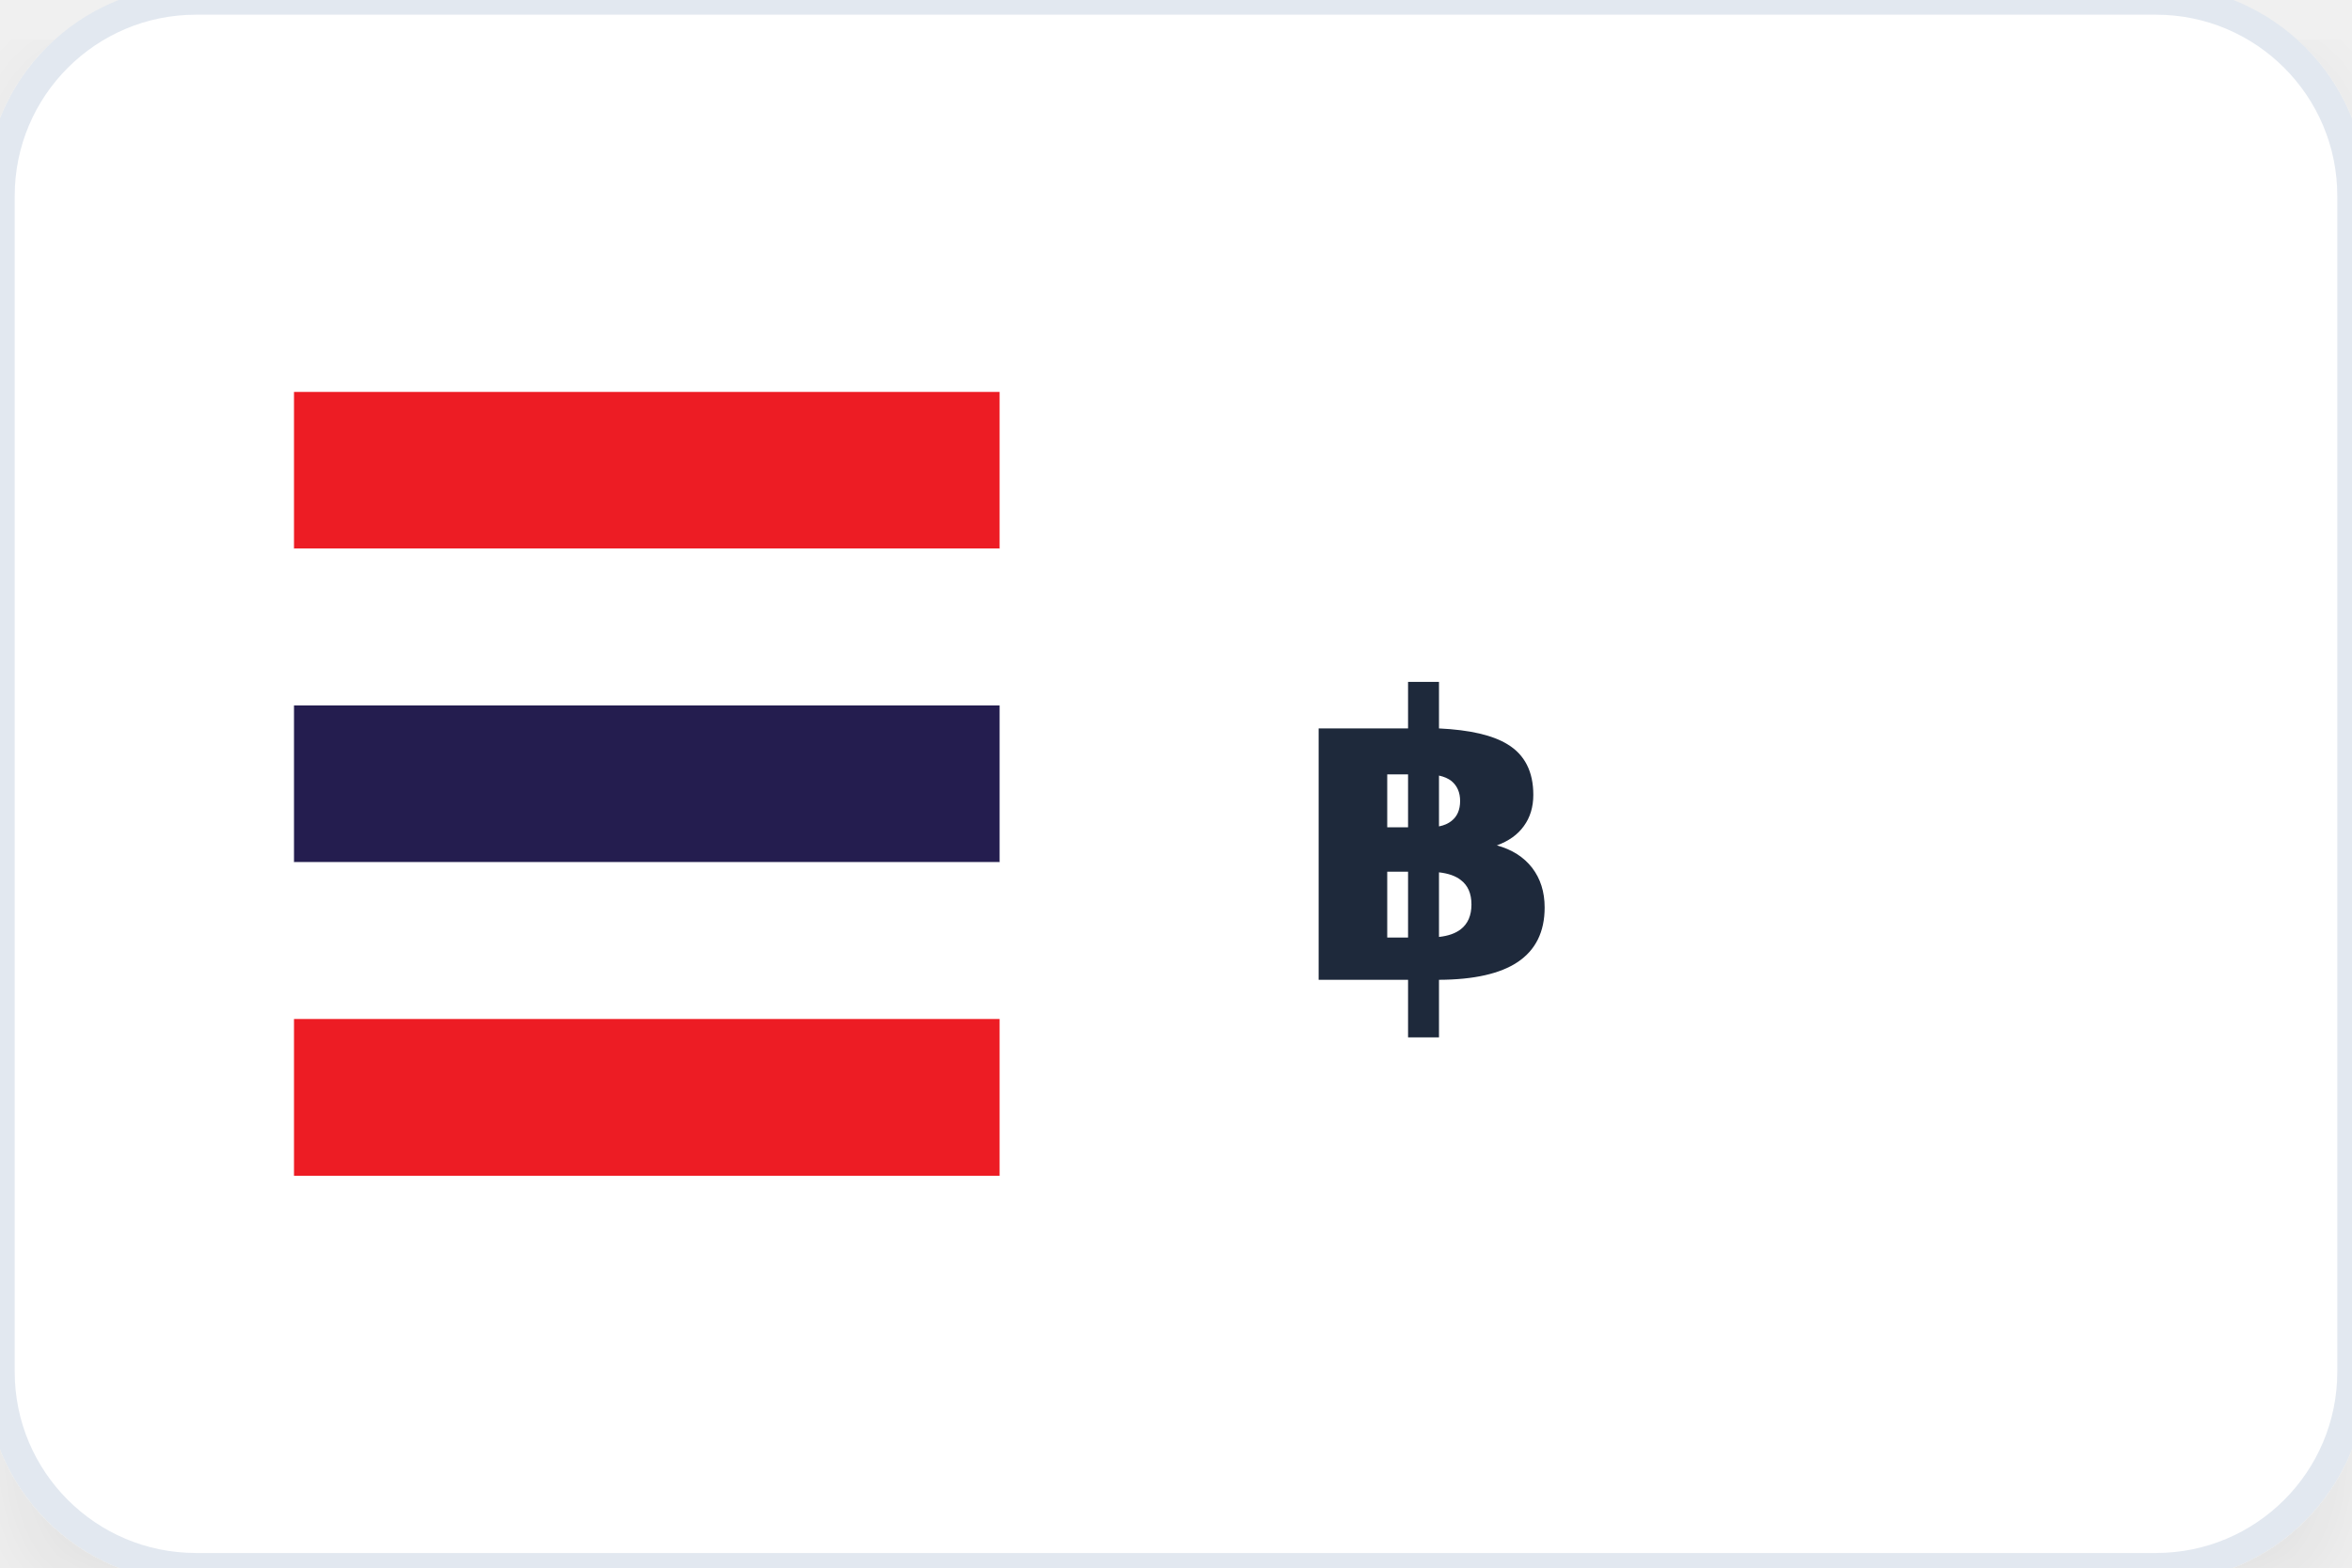
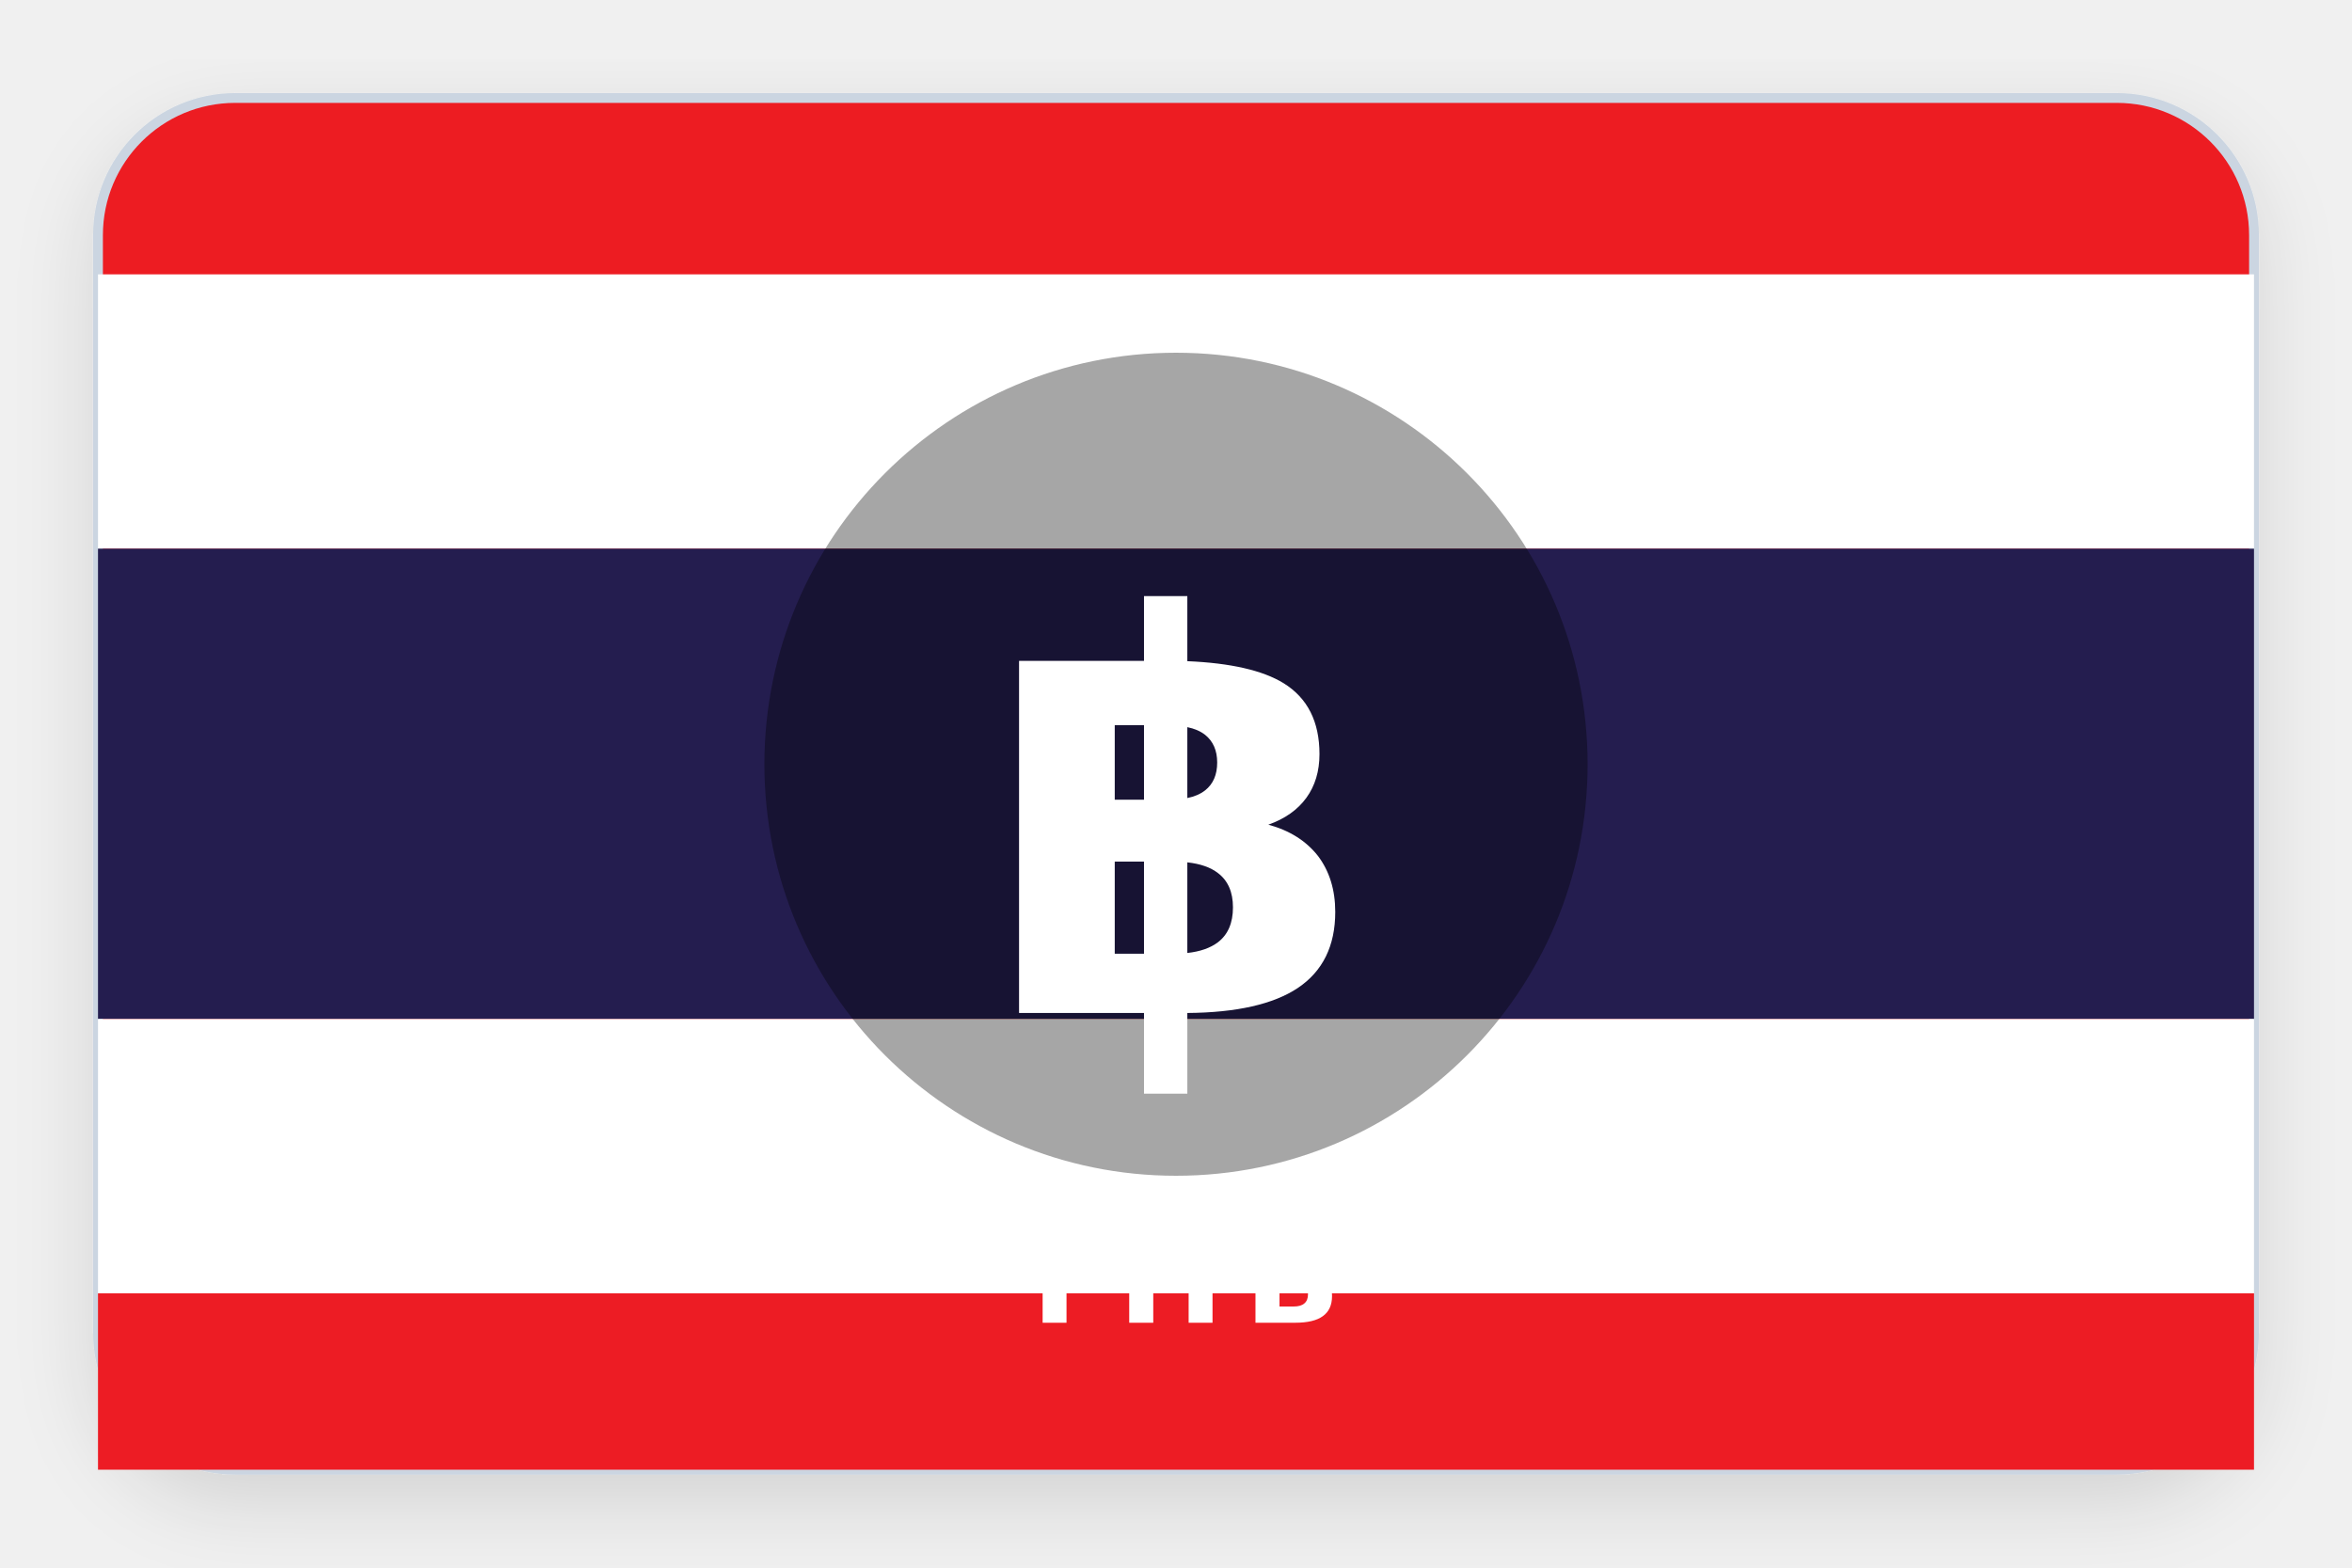
- <svg xmlns="http://www.w3.org/2000/svg" viewBox="0 0 120 80" width="120" height="80">
+ <svg xmlns="http://www.w3.org/2000/svg" viewBox="0 0 240 160" width="240" height="160">
  <defs>
    <filter id="shadow" x="-5%" y="-5%" width="120%" height="120%">
-       <feDropShadow dx="0" dy="2" stdDeviation="3" flood-opacity="0.08" />
+       <feDropShadow dx="0" dy="3" stdDeviation="4" flood-color="#000" flood-opacity="0.12" />
    </filter>
    <style>
-       .card { fill:#fff; stroke:#e2e8f0; stroke-width:1.5; rx:10; }
-       .symbol { font-family:'DejaVu Sans',Arial,sans-serif; font-size:20px; font-weight:bold; fill:#1e293b; text-anchor:middle; }
+       .label { font-family: 'DejaVu Sans', Arial, sans-serif; font-size: 13px; font-weight: 600; fill: #ffffff; text-anchor: middle; letter-spacing: 2px; }
+       .dark-circle { fill: #000000; fill-opacity: 0.35; }
+       .currency { font-family: 'DejaVu Sans', 'Segoe UI', Arial, sans-serif; font-size: 56px; font-weight: 900; fill: #ffffff; text-anchor: middle; dominant-baseline: central; }
    </style>
  </defs>
-   <rect width="120" height="80" rx="10" class="card" filter="url(#shadow)" />
-   <rect x="15" y="20" width="36" height="8" fill="#ED1C24" />
-   <rect x="15" y="28" width="36" height="8" fill="#fff" />
-   <rect x="15" y="36" width="36" height="8" fill="#241D4F" />
-   <rect x="15" y="44" width="36" height="8" fill="#fff" />
-   <rect x="15" y="52" width="36" height="8" fill="#ED1C24" />
-   <text x="73" y="50" class="symbol">฿</text>
+   <rect x="10" y="10" width="220" height="140" rx="14" fill="#ED1C24" stroke="#cbd5e1" stroke-width="1" filter="url(#shadow)" />
+   <rect x="10" y="28" width="220" height="28" fill="#ffffff" />
+   <rect x="10" y="56" width="220" height="48" fill="#241D4F" />
+   <rect x="10" y="104" width="220" height="28" fill="#ffffff" />
+   <rect x="10" y="132" width="220" height="18" fill="#ED1C24" />
+   <circle cx="120" cy="78" r="42" class="dark-circle" />
+   <text x="120" y="84" class="currency">฿</text>
+   <text x="120" y="135" class="label">THB</text>
</svg>
